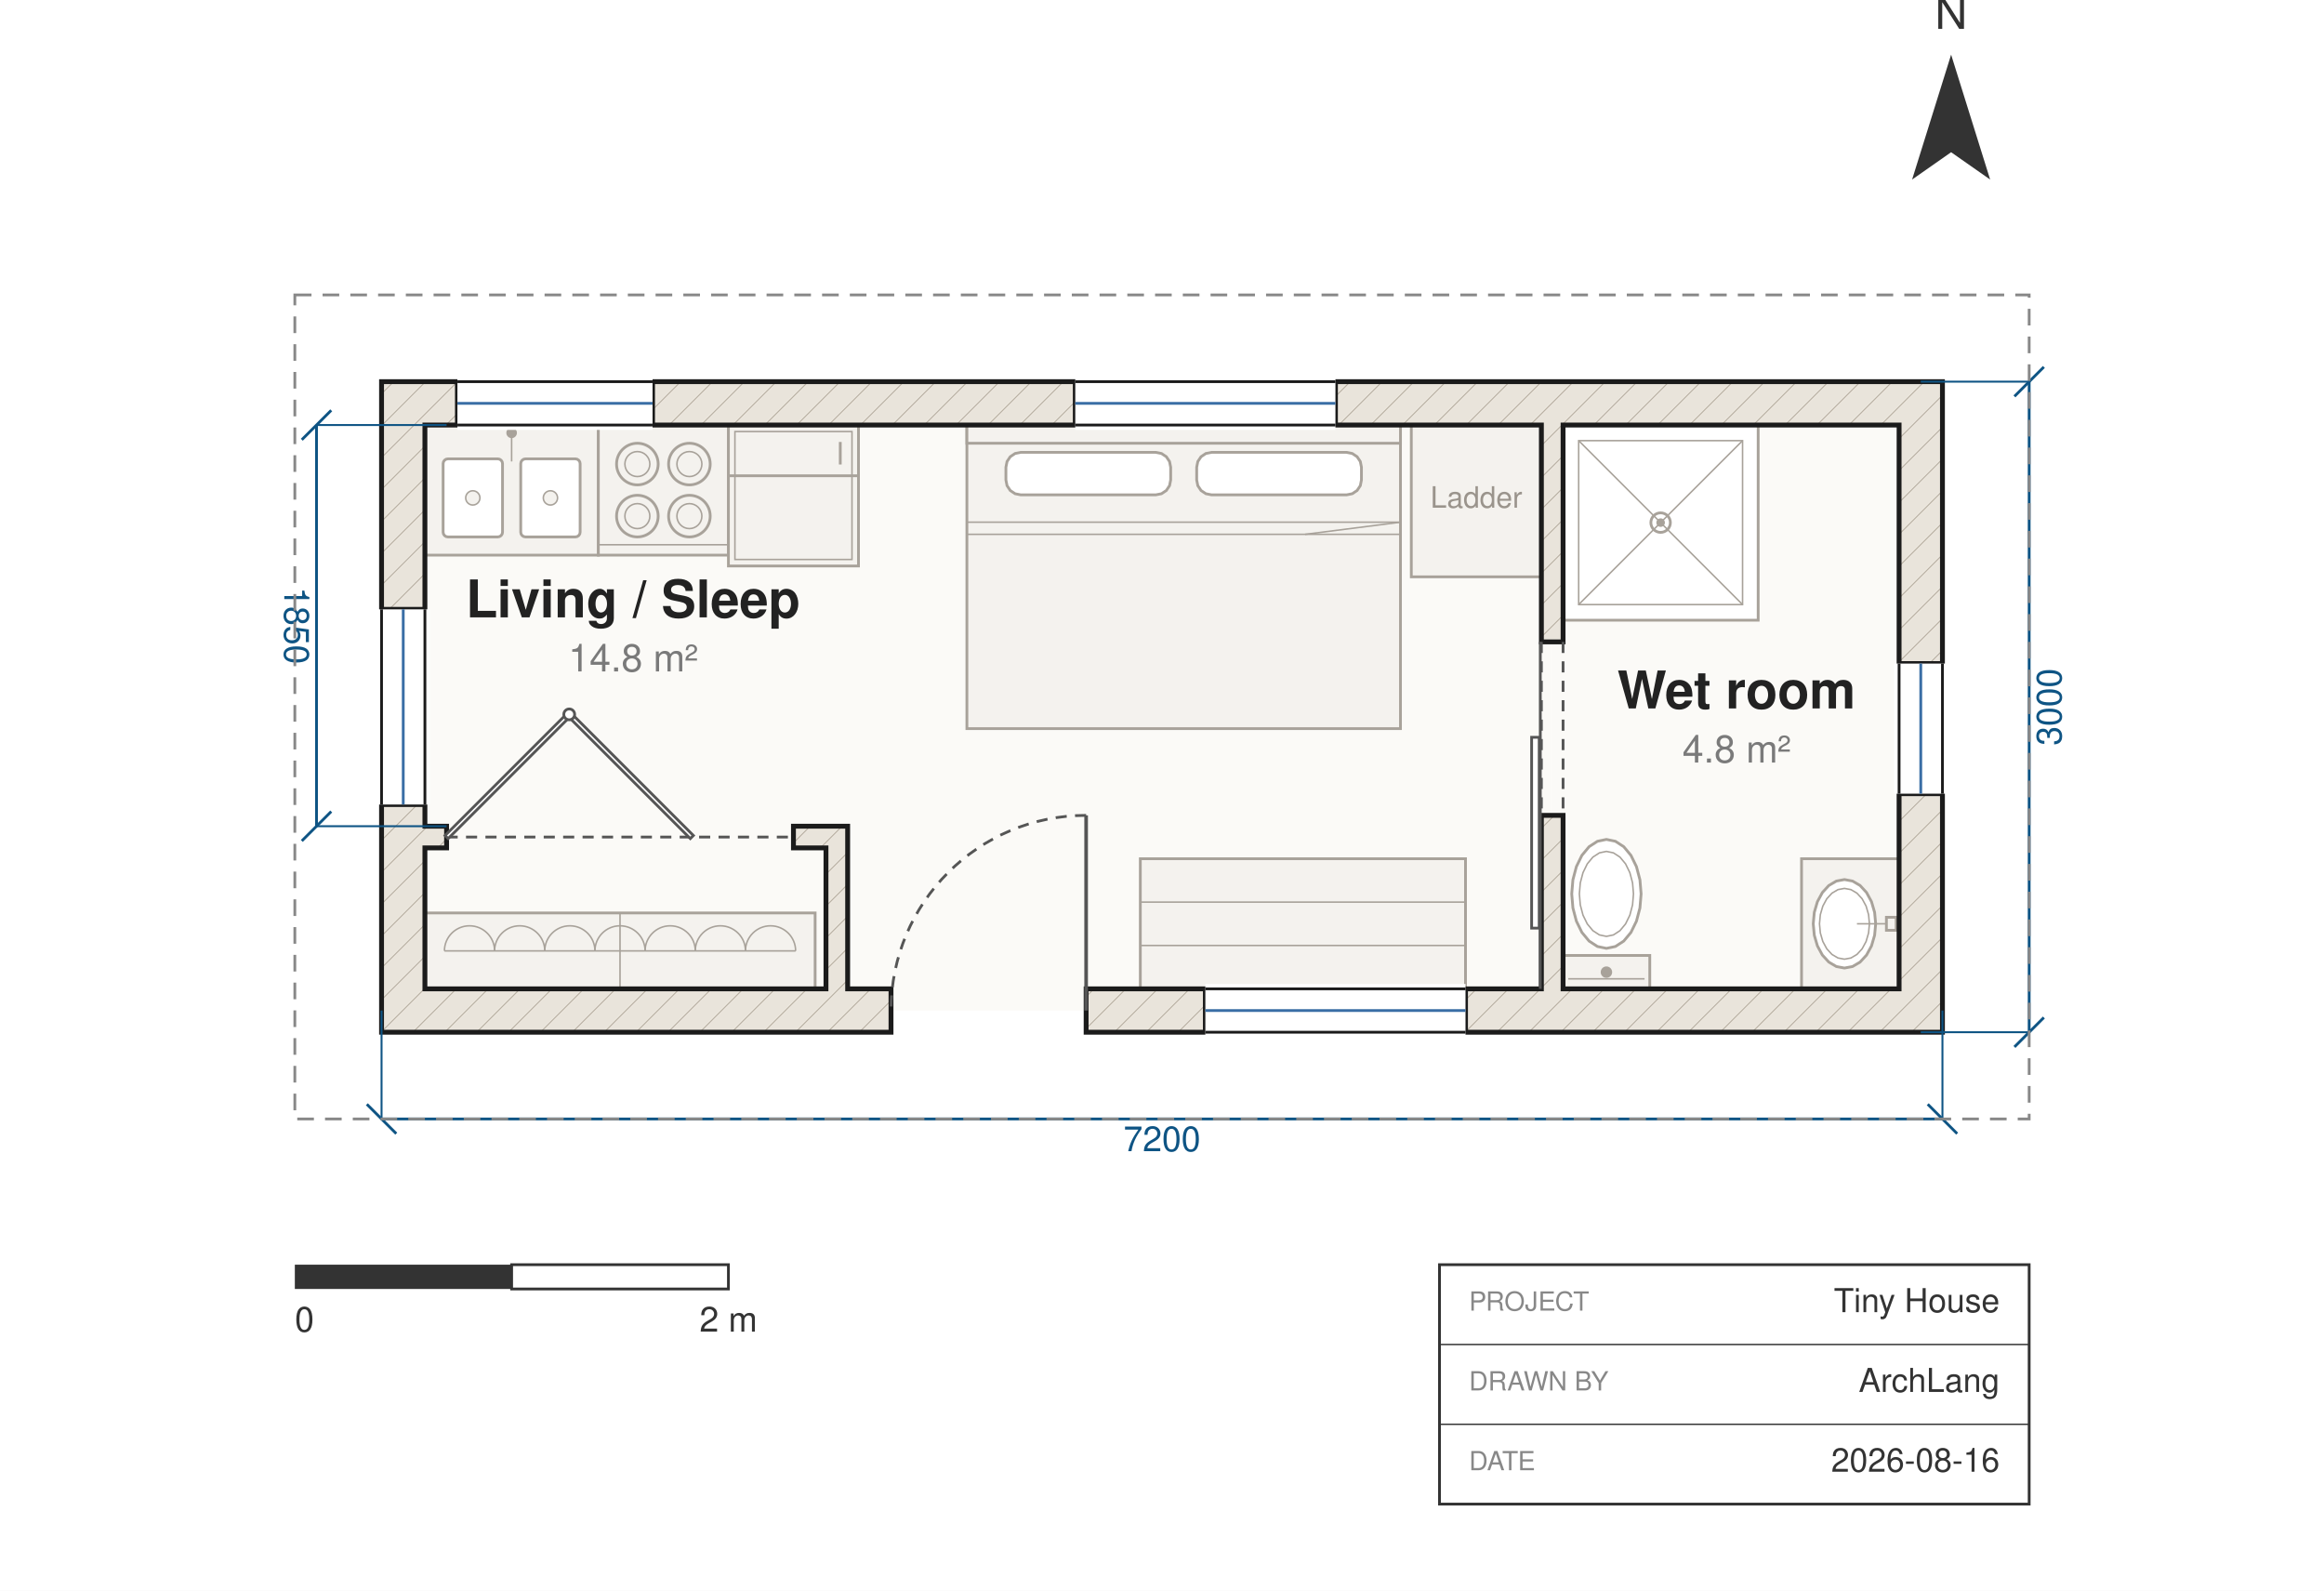
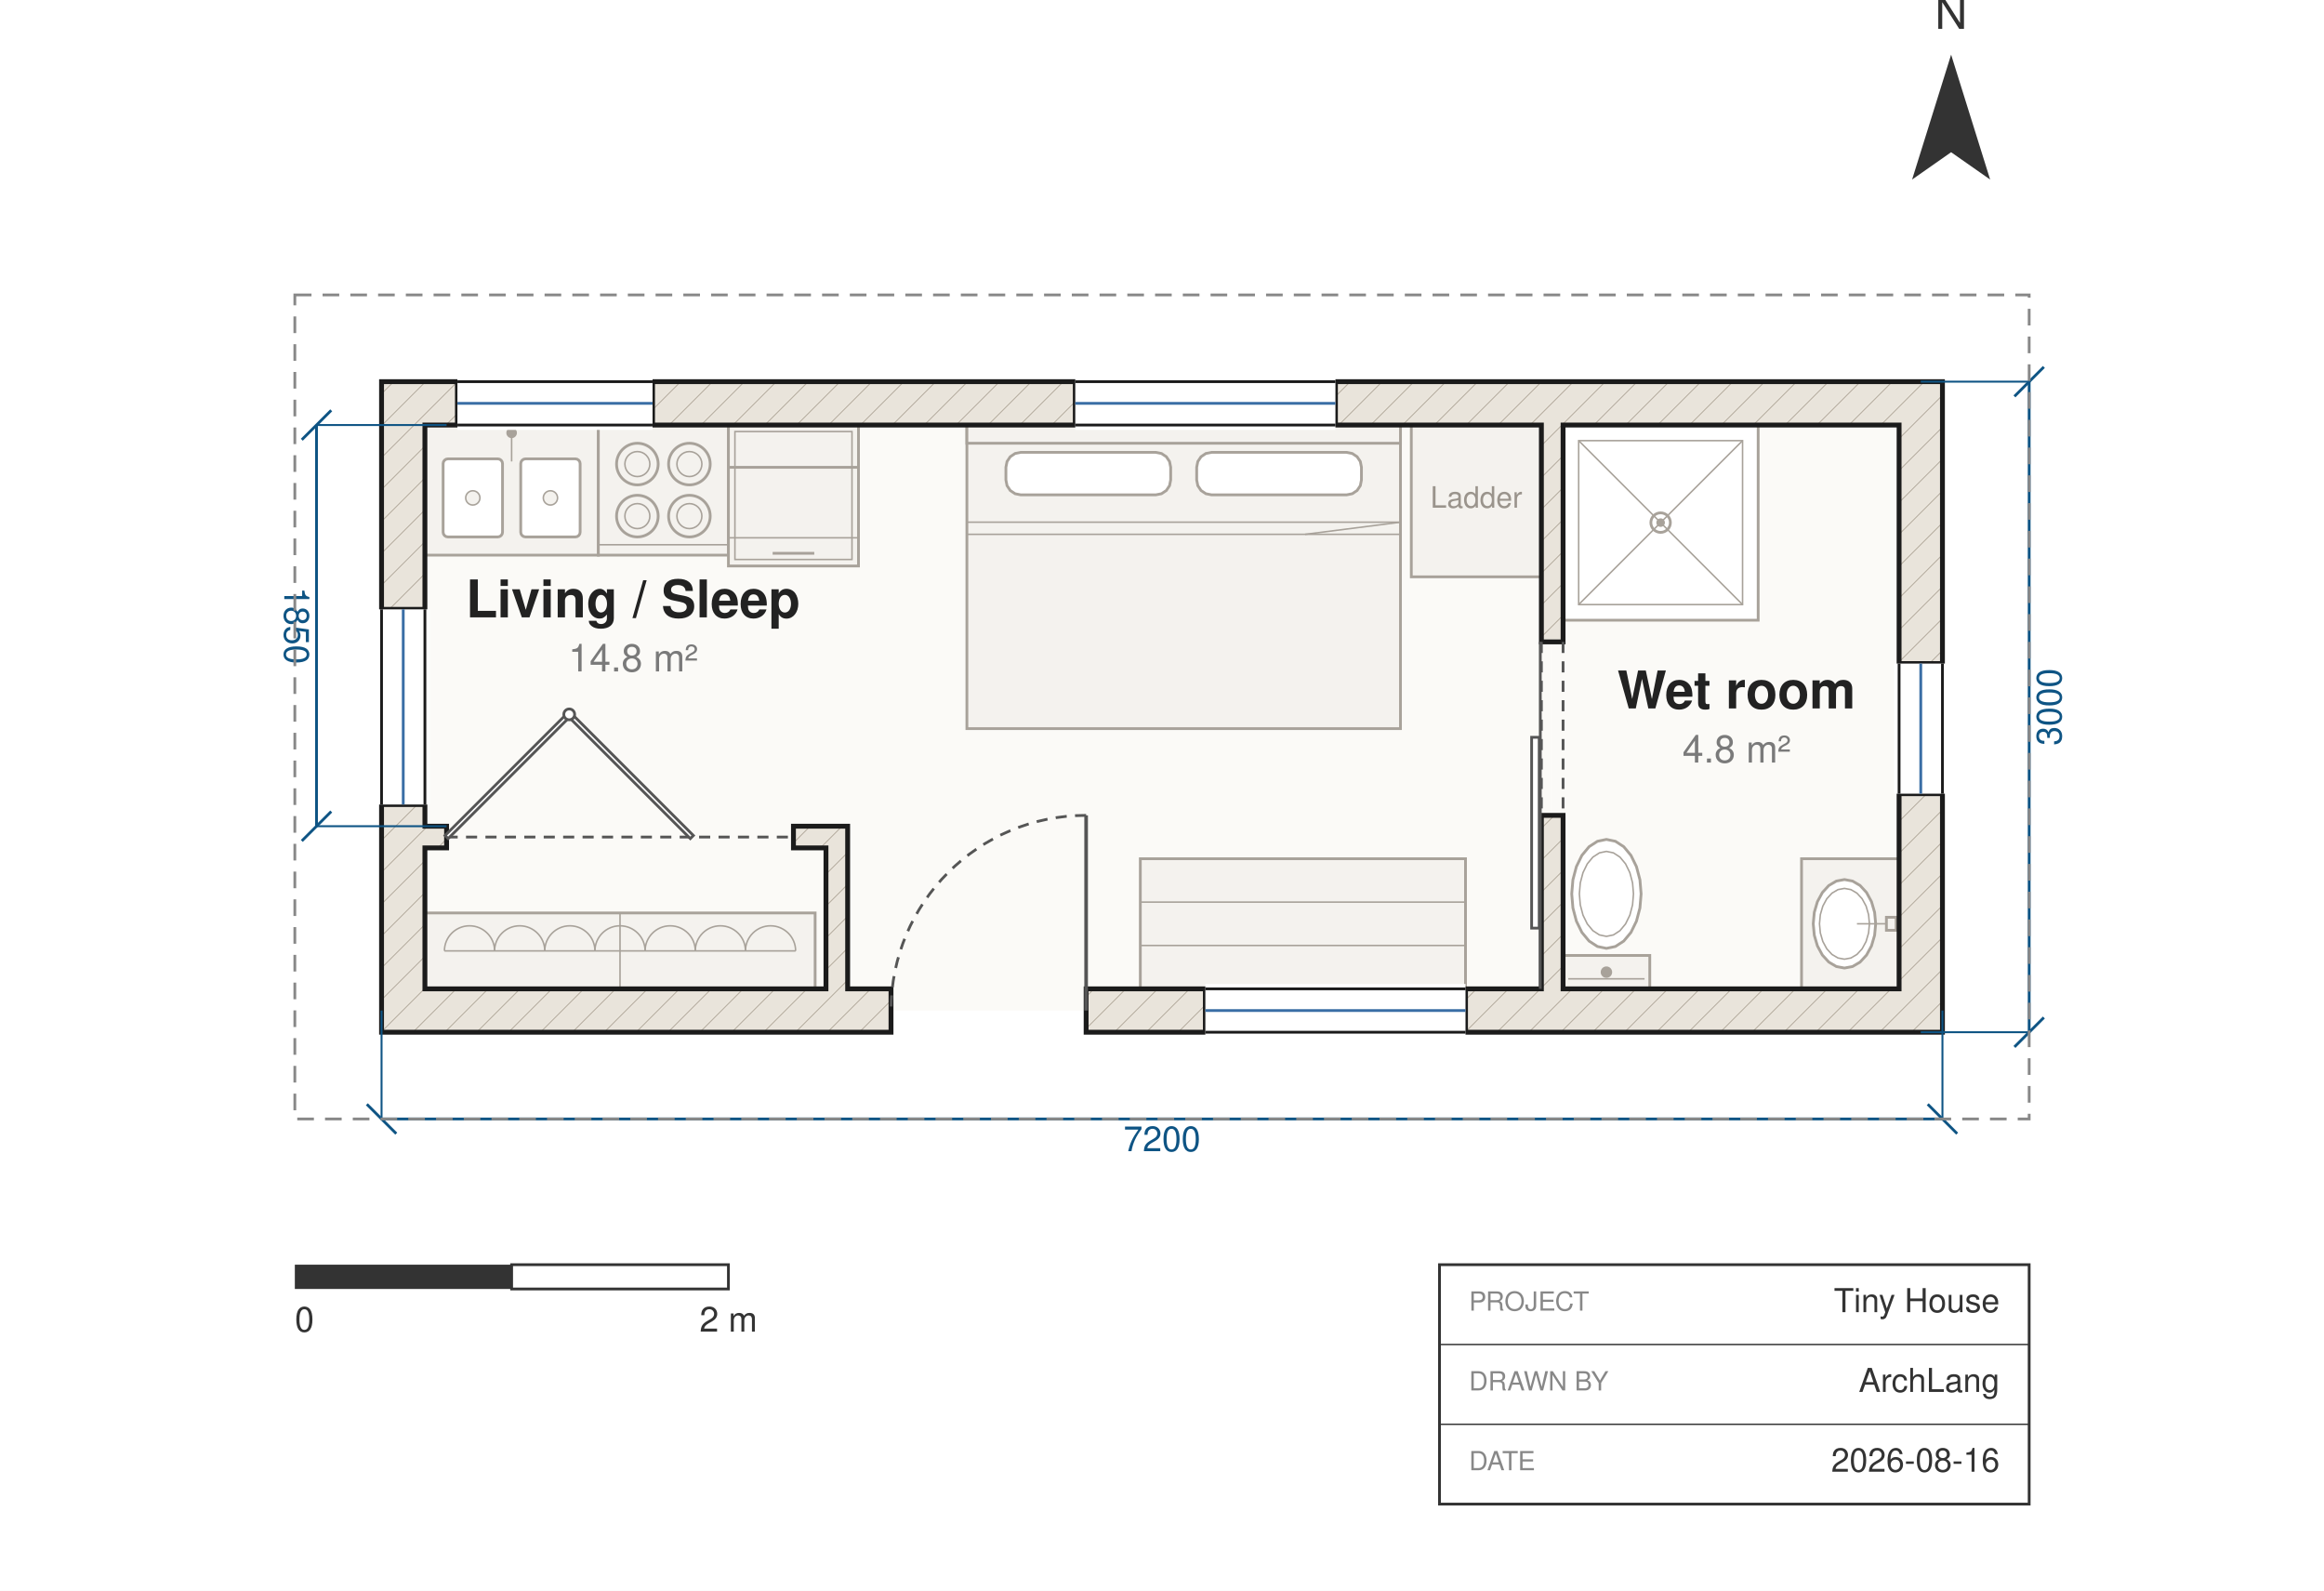
<svg xmlns="http://www.w3.org/2000/svg" viewBox="-1860 -1860 10720 7336" font-family="Helvetica, Arial, sans-serif">
  <defs>
    <pattern id="poche" patternUnits="userSpaceOnUse" width="104" height="104" patternTransform="rotate(45)">
      <rect width="104" height="104" fill="#e9e4db" />
      <line x1="0" y1="0" x2="0" y2="104" stroke="#b9b1a4" stroke-width="8.96" />
    </pattern>
  </defs>
  <rect x="-1860" y="-1860" width="10720" height="7336" fill="#ffffff" />
  <g id="A-FLOR">
    <polygon points="0,0 5300,0 5300,2800 0,2800" fill="#fbfaf7" />
    <polygon points="5300,0 7000,0 7000,2800 5300,2800" fill="#fbfaf7" />
  </g>
  <g id="A-FURN">
    <polygon points="100,100 900,100 900,700 100,700" fill="#f4f2ee" stroke="#a8a29a" stroke-width="12.8" />
    <polygon points="436.08,256 444.47,257.67 451.58,262.42 456.33,269.53 458,277.92 458,594.08 456.33,602.47 451.58,609.58 444.47,614.33 436.08,616 205.92,616 197.53,614.33 190.42,609.58 185.67,602.47 184,594.08 184,277.92 185.67,269.53 190.42,262.42 197.53,257.67 205.92,256" fill="#ffffff" stroke="#a8a29a" stroke-width="12.8" />
    <circle cx="321" cy="436" r="32.88" fill="#f4f2ee" stroke="#a8a29a" stroke-width="7.04" />
    <polygon points="794.08,256 802.47,257.67 809.58,262.42 814.33,269.53 816,277.92 816,594.08 814.33,602.47 809.58,609.58 802.47,614.33 794.08,616 563.92,616 555.53,614.33 548.42,609.58 543.67,602.47 542,594.08 542,277.92 543.67,269.53 548.42,262.42 555.53,257.67 563.92,256" fill="#ffffff" stroke="#a8a29a" stroke-width="12.8" />
    <circle cx="679" cy="436" r="32.88" fill="#f4f2ee" stroke="#a8a29a" stroke-width="7.04" />
    <circle cx="500" cy="136" r="18" fill="#a8a29a" stroke="#a8a29a" stroke-width="12.8" />
    <line x1="500" y1="136" x2="500" y2="268" stroke="#a8a29a" stroke-width="7.04" />
    <polygon points="900,100 1500,100 1500,700 900,700" fill="#f4f2ee" stroke="#a8a29a" stroke-width="12.8" />
    <circle cx="1080" cy="280" r="96" fill="none" stroke="#a8a29a" stroke-width="12.8" />
    <circle cx="1080" cy="280" r="57.6" fill="none" stroke="#a8a29a" stroke-width="7.04" />
    <circle cx="1080" cy="520" r="96" fill="none" stroke="#a8a29a" stroke-width="12.8" />
    <circle cx="1080" cy="520" r="57.6" fill="none" stroke="#a8a29a" stroke-width="7.04" />
    <circle cx="1320" cy="280" r="96" fill="none" stroke="#a8a29a" stroke-width="12.8" />
    <circle cx="1320" cy="280" r="57.6" fill="none" stroke="#a8a29a" stroke-width="7.04" />
    <circle cx="1320" cy="520" r="96" fill="none" stroke="#a8a29a" stroke-width="12.8" />
    <circle cx="1320" cy="520" r="57.6" fill="none" stroke="#a8a29a" stroke-width="7.04" />
    <line x1="900" y1="652" x2="1500" y2="652" stroke="#a8a29a" stroke-width="7.04" />
    <polygon points="1500,100 2100,100 2100,750 1500,750" fill="#f4f2ee" stroke="#a8a29a" stroke-width="12.8" />
    <polygon points="1530,130 2070,130 2070,720 1530,720" fill="none" stroke="#a8a29a" stroke-width="7.04" />
-     <line x1="1500" y1="334" x2="2100" y2="334" stroke="#a8a29a" stroke-width="12.8" />
-     <line x1="2016" y1="178" x2="2016" y2="282" stroke="#a8a29a" stroke-width="12.8" />
+     <line x1="1500" y1="620" x2="2100" y2="620" stroke="#a8a29a" stroke-width="7.04" />
+     <line x1="1500" y1="295" x2="2100" y2="295" stroke="#a8a29a" stroke-width="12.8" />
+     <line x1="1704" y1="691.5" x2="1896" y2="691.5" stroke="#a8a29a" stroke-width="12.8" />
    <polygon points="5350,100 6250,100 6250,1000 5350,1000" fill="#ffffff" stroke="#a8a29a" stroke-width="12.8" />
    <polygon points="5422,172 6178,172 6178,928 5422,928" fill="#ffffff" stroke="#a8a29a" stroke-width="7.04" />
    <line x1="5422" y1="172" x2="6178" y2="928" stroke="#a8a29a" stroke-width="7.04" />
    <line x1="6178" y1="172" x2="5422" y2="928" stroke="#a8a29a" stroke-width="7.04" />
    <circle cx="5800" cy="550" r="45" fill="none" stroke="#a8a29a" stroke-width="12.8" />
    <circle cx="5800" cy="550" r="16.2" fill="#a8a29a" stroke="#a8a29a" stroke-width="7.04" />
    <polygon points="5750,2700 5350,2700 5350,2546 5750,2546" fill="#f4f2ee" stroke="#a8a29a" stroke-width="12.8" />
    <line x1="5726" y1="2653.8" x2="5374" y2="2653.8" stroke="#a8a29a" stroke-width="7.04" />
    <polygon points="5390,2262.08 5395.45,2197.08 5411.44,2136.5 5436.86,2084.48 5470,2044.57 5508.59,2019.48 5550,2010.92 5591.41,2019.48 5630,2044.57 5663.14,2084.48 5688.56,2136.5 5704.55,2197.08 5710,2262.08 5704.55,2327.08 5688.56,2387.66 5663.14,2439.68 5630,2479.59 5591.41,2504.68 5550,2513.24 5508.59,2504.68 5470,2479.59 5436.86,2439.68 5411.44,2387.66 5395.45,2327.08" fill="#ffffff" stroke="#a8a29a" stroke-width="12.8" />
    <polygon points="5425.2,2262.08 5429.45,2211.38 5441.92,2164.13 5461.75,2123.55 5487.6,2092.42 5517.7,2072.85 5550,2066.18 5582.3,2072.85 5612.4,2092.42 5638.25,2123.55 5658.08,2164.13 5670.55,2211.38 5674.8,2262.08 5670.55,2312.78 5658.08,2360.03 5638.25,2400.61 5612.4,2431.74 5582.3,2451.31 5550,2457.98 5517.7,2451.31 5487.6,2431.74 5461.75,2400.61 5441.92,2360.03 5429.45,2312.78" fill="#ffffff" stroke="#a8a29a" stroke-width="7.04" />
    <circle cx="5550" cy="2623" r="20" fill="#a8a29a" stroke="#a8a29a" stroke-width="12.8" />
    <polygon points="6900,2100 6900,2700 6450,2700 6450,2100" fill="#f4f2ee" stroke="#a8a29a" stroke-width="12.8" />
    <polygon points="6648,2604 6610.73,2597.05 6576,2576.67 6546.18,2544.25 6523.29,2502 6508.91,2452.8 6504,2400 6508.91,2347.2 6523.29,2298 6546.18,2255.75 6576,2223.33 6610.73,2202.95 6648,2196 6685.27,2202.95 6720,2223.33 6749.82,2255.75 6772.71,2298 6787.09,2347.2 6792,2400 6787.09,2452.8 6772.71,2502 6749.82,2544.25 6720,2576.67 6685.27,2597.05" fill="#ffffff" stroke="#a8a29a" stroke-width="12.8" />
    <polygon points="6648,2563.2 6618.18,2557.64 6590.4,2541.34 6566.54,2515.4 6548.23,2481.6 6536.73,2442.24 6532.8,2400 6536.73,2357.76 6548.23,2318.4 6566.54,2284.6 6590.4,2258.66 6618.18,2242.36 6648,2236.8 6677.82,2242.36 6705.6,2258.66 6729.46,2284.6 6747.77,2318.4 6759.27,2357.76 6763.2,2400 6759.27,2442.24 6747.77,2481.6 6729.46,2515.4 6705.6,2541.34 6677.82,2557.64" fill="#ffffff" stroke="#a8a29a" stroke-width="7.04" />
    <polygon points="6886.5,2370 6886.5,2430 6841.5,2430 6841.5,2370" fill="#f4f2ee" stroke="#a8a29a" stroke-width="12.8" />
    <line x1="6841.5" y1="2400" x2="6705.6" y2="2400" stroke="#a8a29a" stroke-width="7.04" />
    <polygon points="2600,100 4600,100 4600,1500 2600,1500" fill="#f4f2ee" stroke="#a8a29a" stroke-width="12.8" />
    <polygon points="2600,100 4600,100 4600,184 2600,184" fill="#f4f2ee" stroke="#a8a29a" stroke-width="12.8" />
    <polygon points="3471.4,226 3497.65,231.22 3519.91,246.09 3534.78,268.35 3540,294.6 3540,353.4 3534.78,379.65 3519.91,401.91 3497.65,416.78 3471.4,422 2848.6,422 2822.35,416.78 2800.09,401.91 2785.22,379.65 2780,353.4 2780,294.6 2785.22,268.35 2800.09,246.09 2822.35,231.22 2848.6,226" fill="#ffffff" stroke="#a8a29a" stroke-width="12.8" />
    <polygon points="4351.4,226 4377.65,231.22 4399.91,246.09 4414.78,268.35 4420,294.6 4420,353.4 4414.78,379.65 4399.91,401.91 4377.65,416.78 4351.4,422 3728.6,422 3702.35,416.78 3680.09,401.91 3665.22,379.65 3660,353.4 3660,294.6 3665.22,268.35 3680.09,246.09 3702.35,231.22 3728.6,226" fill="#ffffff" stroke="#a8a29a" stroke-width="12.8" />
    <line x1="2600" y1="548" x2="4600" y2="548" stroke="#a8a29a" stroke-width="7.04" />
    <line x1="2600" y1="604" x2="4600" y2="604" stroke="#a8a29a" stroke-width="7.04" />
    <line x1="4600" y1="548" x2="4160" y2="604" stroke="#a8a29a" stroke-width="7.04" />
    <polygon points="3400,2100 4900,2100 4900,2700 3400,2700" fill="#f4f2ee" stroke="#a8a29a" stroke-width="12.8" />
    <line x1="3400" y1="2300" x2="4900" y2="2300" stroke="#a8a29a" stroke-width="7.04" />
    <line x1="3400" y1="2500" x2="4900" y2="2500" stroke="#a8a29a" stroke-width="7.04" />
    <polygon points="1900,2700 100,2700 100,2350 1900,2350" fill="#f4f2ee" stroke="#a8a29a" stroke-width="12.8" />
    <line x1="1810" y1="2525" x2="190" y2="2525" stroke="#a8a29a" stroke-width="7.04" />
    <path d="M 1810,2525 A 115.71 115.71 0 0 0 1578.57,2525" fill="none" stroke="#a8a29a" stroke-width="7.04" />
    <path d="M 1578.57,2525 A 115.71 115.71 0 0 0 1347.14,2525" fill="none" stroke="#a8a29a" stroke-width="7.04" />
    <path d="M 1347.14,2525 A 115.71 115.71 0 0 0 1115.71,2525" fill="none" stroke="#a8a29a" stroke-width="7.04" />
    <path d="M 1115.71,2525 A 115.71 115.71 0 0 0 884.29,2525" fill="none" stroke="#a8a29a" stroke-width="7.04" />
    <path d="M 884.29,2525 A 115.71 115.71 0 0 0 652.86,2525" fill="none" stroke="#a8a29a" stroke-width="7.04" />
    <path d="M 652.86,2525 A 115.71 115.71 0 0 0 421.43,2525" fill="none" stroke="#a8a29a" stroke-width="7.04" />
    <path d="M 421.43,2525 A 115.71 115.71 0 0 0 190,2525" fill="none" stroke="#a8a29a" stroke-width="7.04" />
    <line x1="1000" y1="2700" x2="1000" y2="2350" stroke="#a8a29a" stroke-width="7.04" />
    <polygon points="4650,100 5250,100 5250,800 4650,800" fill="#f4f2ee" stroke="#a8a29a" stroke-width="12.8" />
    <text x="4950" y="450" font-size="136" fill="#9a948c" text-anchor="middle" dominant-baseline="central">Ladder</text>
  </g>
  <g id="A-WALL">
    <path d="M -100,-100 L 250,-100 L 250,100 L 100,100 L 100,950 L -100,950 Z M -100,1850 L 100,1850 L 100,1950 L 200,1950 L 200,2050 L 100,2050 L 100,2700 L 1950,2700 L 1950,2050 L 1800,2050 L 1800,1950 L 2050,1950 L 2050,2700 L 2250,2700 L 2250,2900 L -100,2900 Z M 1150,-100 L 3100,-100 L 3100,100 L 1150,100 Z M 3150,2700 L 3700,2700 L 3700,2900 L 3150,2900 Z M 4300,-100 L 7100,-100 L 7100,1200 L 6900,1200 L 6900,100 L 5350,100 L 5350,1100 L 5250,1100 L 5250,100 L 4300,100 Z M 4900,2700 L 5250,2700 L 5250,1900 L 5350,1900 L 5350,2700 L 6900,2700 L 6900,1800 L 7100,1800 L 7100,2900 L 4900,2900 Z" fill="url(#poche)" fill-rule="nonzero" />
    <path d="M -100,-100 L 250,-100 L 250,100 L 100,100 L 100,950 L -100,950 Z M -100,1850 L 100,1850 L 100,1950 L 200,1950 L 200,2050 L 100,2050 L 100,2700 L 1950,2700 L 1950,2050 L 1800,2050 L 1800,1950 L 2050,1950 L 2050,2700 L 2250,2700 L 2250,2900 L -100,2900 Z M 1150,-100 L 3100,-100 L 3100,100 L 1150,100 Z M 3150,2700 L 3700,2700 L 3700,2900 L 3150,2900 Z M 4300,-100 L 7100,-100 L 7100,1200 L 6900,1200 L 6900,100 L 5350,100 L 5350,1100 L 5250,1100 L 5250,100 L 4300,100 Z M 4900,2700 L 5250,2700 L 5250,1900 L 5350,1900 L 5350,2700 L 6900,2700 L 6900,1800 L 7100,1800 L 7100,2900 L 4900,2900 Z" fill="none" stroke="#1b1b1b" stroke-width="22.4" stroke-linejoin="miter" stroke-miterlimit="4" />
  </g>
  <g id="A-DOOR">
    <polygon points="3150,2700 2250,2700 2250,2900 3150,2900" fill="none" />
    <line x1="3150" y1="2800" x2="3150" y2="1900" stroke="#555555" stroke-width="16.64" />
    <path d="M 3150,1900 A 900 900 0 0 0 2250,2800" fill="none" stroke="#555555" stroke-width="12.8" stroke-dasharray="51.2 38.4" />
    <polygon points="5250,1100 5250,1900 5350,1900 5350,1100" fill="none" />
    <line x1="5250" y1="1100" x2="5250" y2="1900" stroke="#555555" stroke-width="12.8" stroke-dasharray="51.2 38.4" />
    <line x1="5350" y1="1100" x2="5350" y2="1900" stroke="#555555" stroke-width="12.8" stroke-dasharray="51.2 38.4" />
    <line x1="5245" y1="1100" x2="5245" y2="2700" stroke="#555555" stroke-width="12.8" />
    <polygon points="5240,1540 5240,2420 5205,2420 5205,1540" fill="#ffffff" stroke="#555555" stroke-width="12.8" />
    <polygon points="200,2050 1800,2050 1800,1950 200,1950" fill="none" />
    <line x1="200" y1="2000" x2="1800" y2="2000" stroke="#555555" stroke-width="12.8" stroke-dasharray="51.2 38.4" />
    <polygon points="192.93,1992.93 758.61,1427.24 772.76,1441.39 207.07,2007.07" fill="#ffffff" stroke="#555555" stroke-width="12.8" />
    <polygon points="772.76,1427.24 1338.44,1992.93 1324.3,2007.07 758.61,1441.39" fill="#ffffff" stroke="#555555" stroke-width="12.8" />
    <circle cx="765.69" cy="1434.31" r="25" fill="#ffffff" stroke="#555555" stroke-width="12.8" />
  </g>
  <g id="A-GLAZ">
    <polygon points="250,122.4 1150,122.4 1150,-122.4 250,-122.4" fill="#ffffff" />
    <line x1="250" y1="100" x2="1150" y2="100" stroke="#1b1b1b" stroke-width="12.8" />
    <line x1="250" y1="-100" x2="1150" y2="-100" stroke="#1b1b1b" stroke-width="12.8" />
    <line x1="250" y1="0" x2="1150" y2="0" stroke="#3a6ea5" stroke-width="12.8" />
    <polygon points="3100,122.4 4300,122.4 4300,-122.4 3100,-122.4" fill="#ffffff" />
    <line x1="3100" y1="100" x2="4300" y2="100" stroke="#1b1b1b" stroke-width="12.8" />
    <line x1="3100" y1="-100" x2="4300" y2="-100" stroke="#1b1b1b" stroke-width="12.8" />
    <line x1="3100" y1="0" x2="4300" y2="0" stroke="#3a6ea5" stroke-width="12.8" />
    <polygon points="122.4,1850 122.4,950 -122.4,950 -122.4,1850" fill="#ffffff" />
    <line x1="100" y1="1850" x2="100" y2="950" stroke="#1b1b1b" stroke-width="12.8" />
    <line x1="-100" y1="1850" x2="-100" y2="950" stroke="#1b1b1b" stroke-width="12.8" />
    <line x1="0" y1="1850" x2="0" y2="950" stroke="#3a6ea5" stroke-width="12.8" />
    <polygon points="4900,2677.6 3700,2677.6 3700,2922.4 4900,2922.4" fill="#ffffff" />
    <line x1="4900" y1="2700" x2="3700" y2="2700" stroke="#1b1b1b" stroke-width="12.8" />
    <line x1="4900" y1="2900" x2="3700" y2="2900" stroke="#1b1b1b" stroke-width="12.8" />
    <line x1="4900" y1="2800" x2="3700" y2="2800" stroke="#3a6ea5" stroke-width="12.8" />
    <polygon points="6877.6,1200 6877.6,1800 7122.4,1800 7122.4,1200" fill="#ffffff" />
    <line x1="6900" y1="1200" x2="6900" y2="1800" stroke="#1b1b1b" stroke-width="12.8" />
    <line x1="7100" y1="1200" x2="7100" y2="1800" stroke="#1b1b1b" stroke-width="12.8" />
    <line x1="7000" y1="1200" x2="7000" y2="1800" stroke="#3a6ea5" stroke-width="12.8" />
  </g>
  <g id="A-ANNO-TEXT">
    <text x="1060" y="932" font-size="240" fill="#222222" text-anchor="middle" dominant-baseline="central" font-weight="600">Living / Sleep</text>
    <text x="1060" y="1196" font-size="176" fill="#7a7a7a" text-anchor="middle" dominant-baseline="central">14.8 m²</text>
    <text x="6150" y="1352" font-size="240" fill="#222222" text-anchor="middle" dominant-baseline="central" font-weight="600">Wet room</text>
    <text x="6150" y="1616" font-size="176" fill="#7a7a7a" text-anchor="middle" dominant-baseline="central">4.8 m²</text>
  </g>
  <g id="A-ANNO-DIMS">
    <line x1="200" y1="100" x2="-400" y2="100" stroke="#0E5484" stroke-width="8.96" />
    <line x1="200" y1="1950" x2="-400" y2="1950" stroke="#0E5484" stroke-width="8.96" />
    <line x1="-400" y1="100" x2="-400" y2="1950" stroke="#0E5484" stroke-width="12.8" />
    <line x1="-467.88" y1="167.88" x2="-332.12" y2="32.12" stroke="#0E5484" stroke-width="12.8" />
    <line x1="-467.88" y1="2017.88" x2="-332.12" y2="1882.12" stroke="#0E5484" stroke-width="12.8" />
    <text x="-512" y="1025" font-size="160" fill="#0E5484" text-anchor="middle" dominant-baseline="central" transform="rotate(90 -512 1025)">1850</text>
    <line x1="-100" y1="2800" x2="-100" y2="3300" stroke="#0E5484" stroke-width="8.96" />
    <line x1="7100" y1="2800" x2="7100" y2="3300" stroke="#0E5484" stroke-width="8.96" />
    <line x1="-100" y1="3300" x2="7100" y2="3300" stroke="#0E5484" stroke-width="12.8" />
    <line x1="-32.12" y1="3367.88" x2="-167.88" y2="3232.12" stroke="#0E5484" stroke-width="12.8" />
    <line x1="7167.88" y1="3367.88" x2="7032.12" y2="3232.12" stroke="#0E5484" stroke-width="12.8" />
    <text x="3500" y="3412" font-size="160" fill="#0E5484" text-anchor="middle" dominant-baseline="central" transform="rotate(0 3500 3412)">7200</text>
    <line x1="7000" y1="2900" x2="7500" y2="2900" stroke="#0E5484" stroke-width="8.96" />
    <line x1="7000" y1="-100" x2="7500" y2="-100" stroke="#0E5484" stroke-width="8.96" />
    <line x1="7500" y1="2900" x2="7500" y2="-100" stroke="#0E5484" stroke-width="12.8" />
    <line x1="7567.88" y1="2832.12" x2="7432.12" y2="2967.88" stroke="#0E5484" stroke-width="12.8" />
    <line x1="7567.88" y1="-167.88" x2="7432.12" y2="-32.12" stroke="#0E5484" stroke-width="12.8" />
    <text x="7612" y="1400" font-size="160" fill="#0E5484" text-anchor="middle" dominant-baseline="central" transform="rotate(-90 7612 1400)">3000</text>
  </g>
  <g id="A-ROOF">
    <polygon points="-500,-500 7500,-500 7500,3300 -500,3300" fill="none" stroke="#888888" stroke-width="12.8" stroke-dasharray="76.8 51.2" />
  </g>
  <g>
    <polygon points="7140,-1608 6960,-1032 7140,-1158 7320,-1032" fill="#333333" transform="rotate(0 7140 -1248)" />
    <text x="7140" y="-1774.4" font-size="208" fill="#333333" text-anchor="middle" dominant-baseline="central">N</text>
  </g>
  <g>
    <rect x="-500" y="3972" width="1000" height="112" fill="#333333" />
    <rect x="500" y="3972" width="1000" height="112" fill="none" stroke="#333333" stroke-width="12.8" />
    <text x="-500" y="4244" font-size="160" fill="#333333" text-anchor="start" dominant-baseline="central">0</text>
    <text x="1500" y="4244" font-size="160" fill="#333333" text-anchor="middle" dominant-baseline="central">2 m</text>
  </g>
  <g>
    <rect x="4780" y="3972" width="2720" height="1104" fill="none" stroke="#333333" stroke-width="12.8" />
    <text x="4916" y="4156" font-size="121.6" fill="#888888" dominant-baseline="central">PROJECT</text>
    <text x="7364" y="4156" font-size="152" fill="#333333" text-anchor="end" dominant-baseline="central">Tiny House</text>
    <text x="4916" y="4524" font-size="121.6" fill="#888888" dominant-baseline="central">DRAWN BY</text>
    <text x="7364" y="4524" font-size="152" fill="#333333" text-anchor="end" dominant-baseline="central">ArchLang</text>
    <line x1="4780" y1="4340" x2="7500" y2="4340" stroke="#333333" stroke-width="6.4" />
    <text x="4916" y="4892" font-size="121.6" fill="#888888" dominant-baseline="central">DATE</text>
    <text x="7364" y="4892" font-size="152" fill="#333333" text-anchor="end" dominant-baseline="central">2026-08-16</text>
    <line x1="4780" y1="4708" x2="7500" y2="4708" stroke="#333333" stroke-width="6.4" />
  </g>
</svg>
